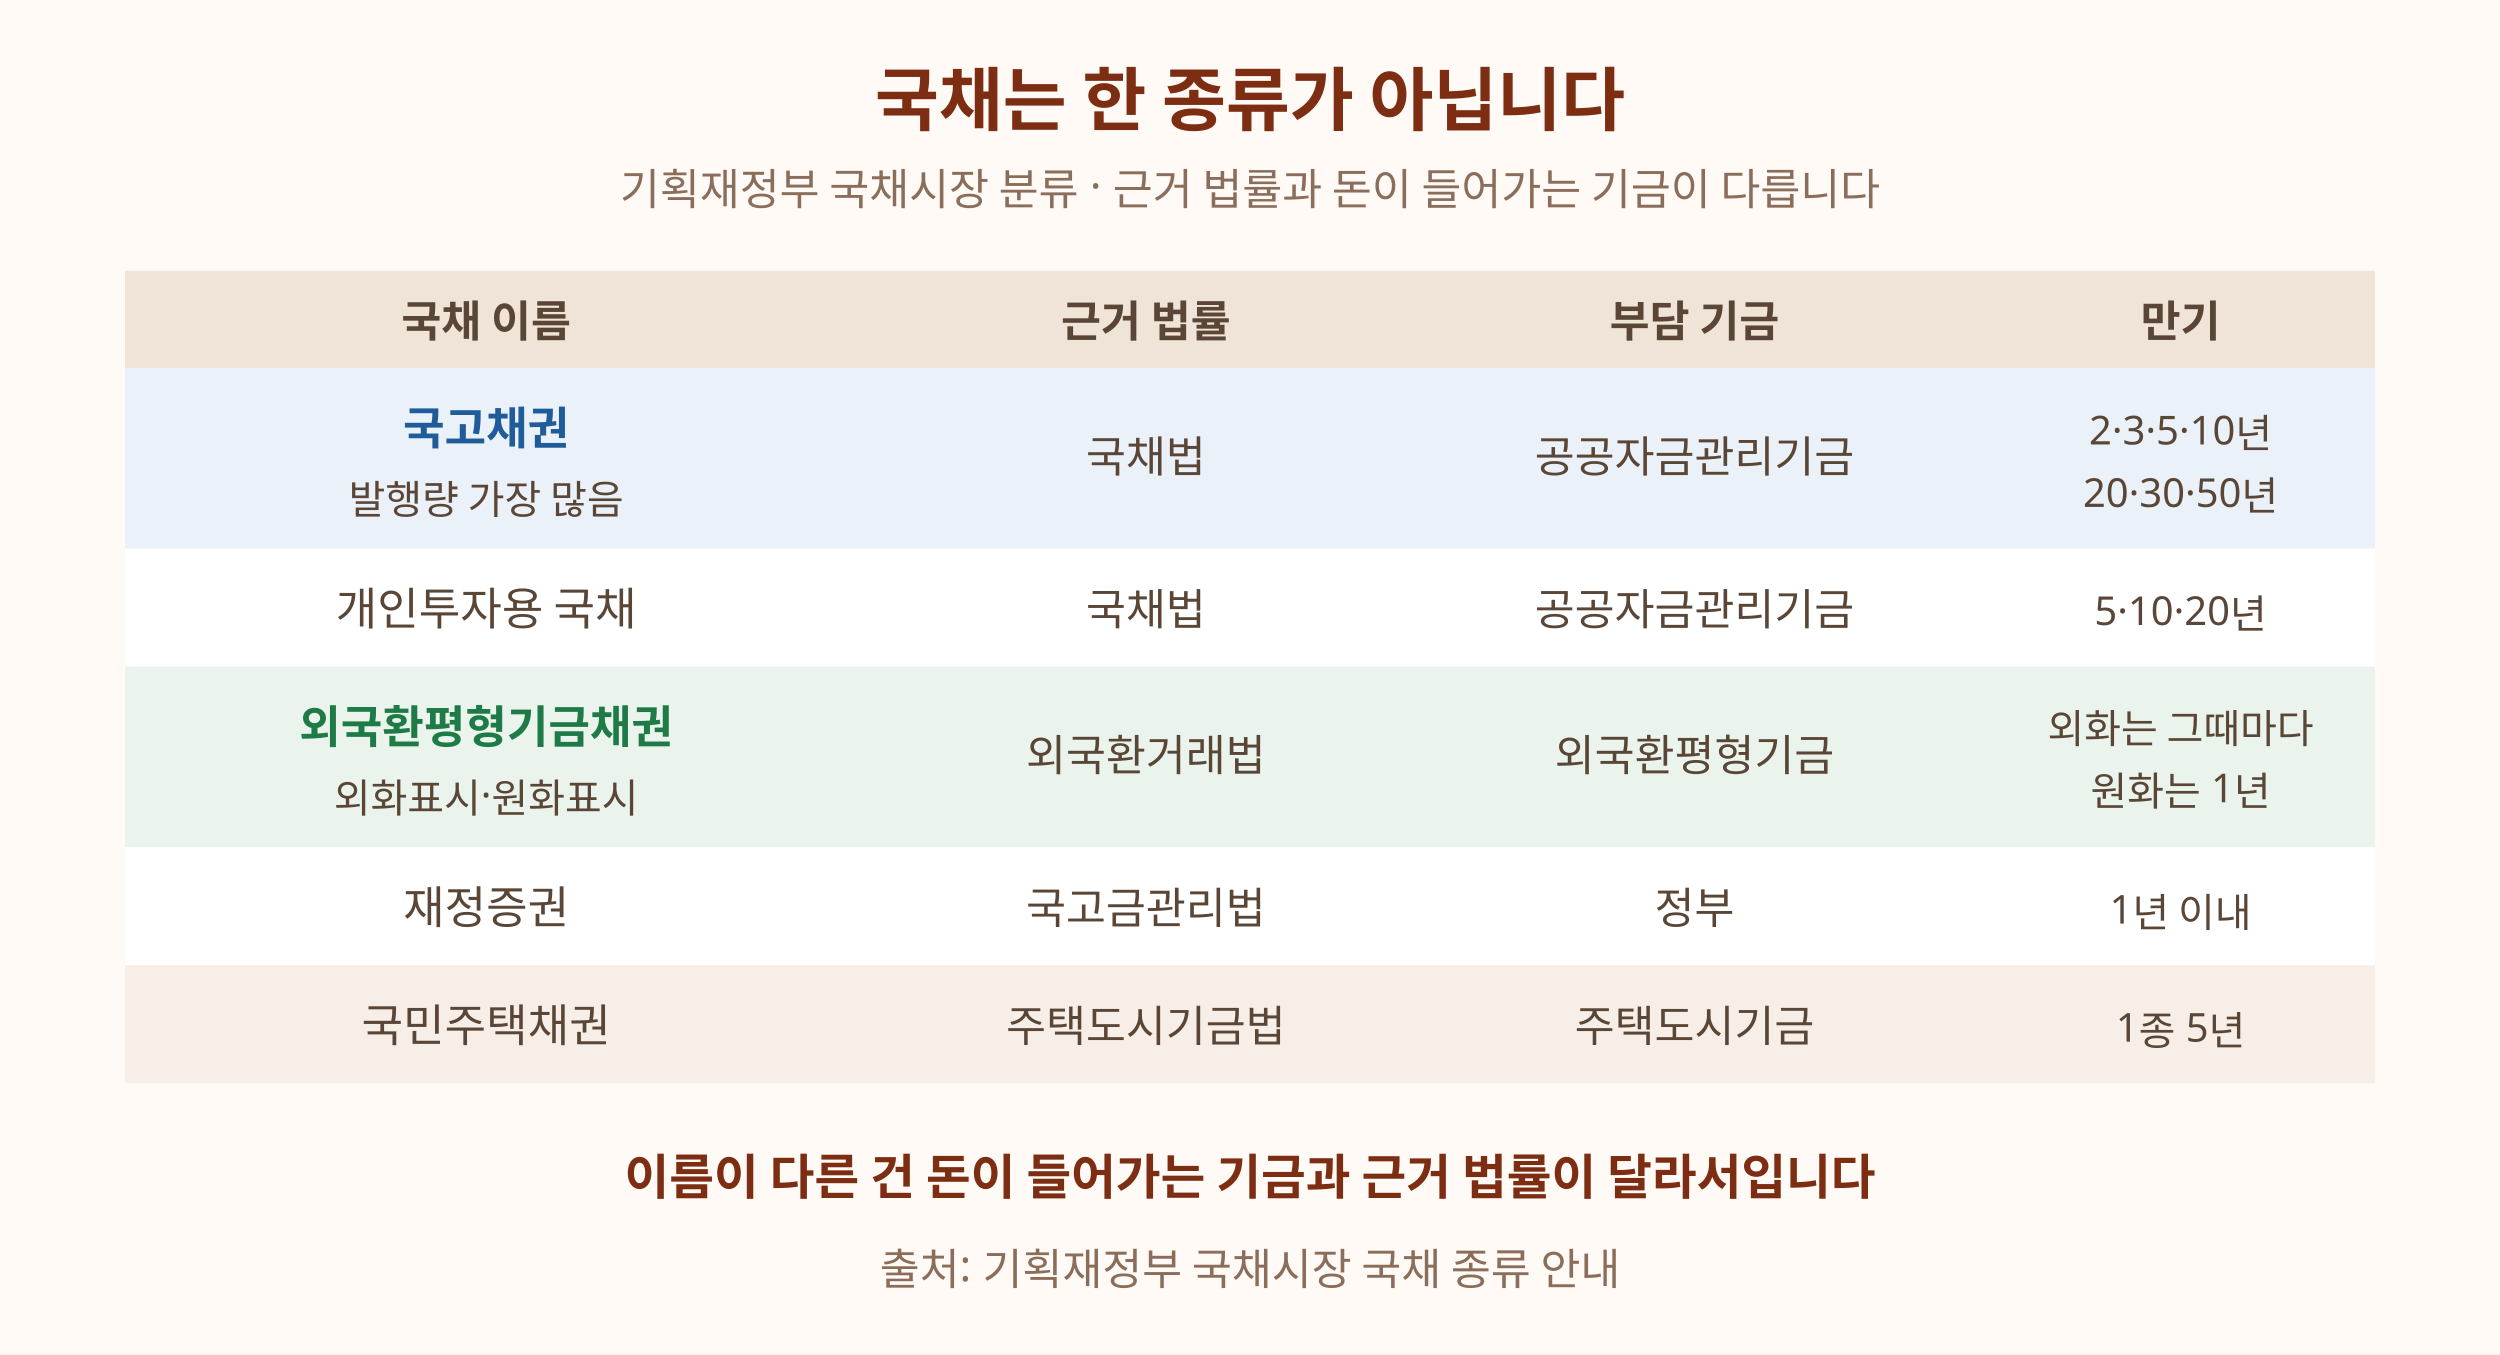
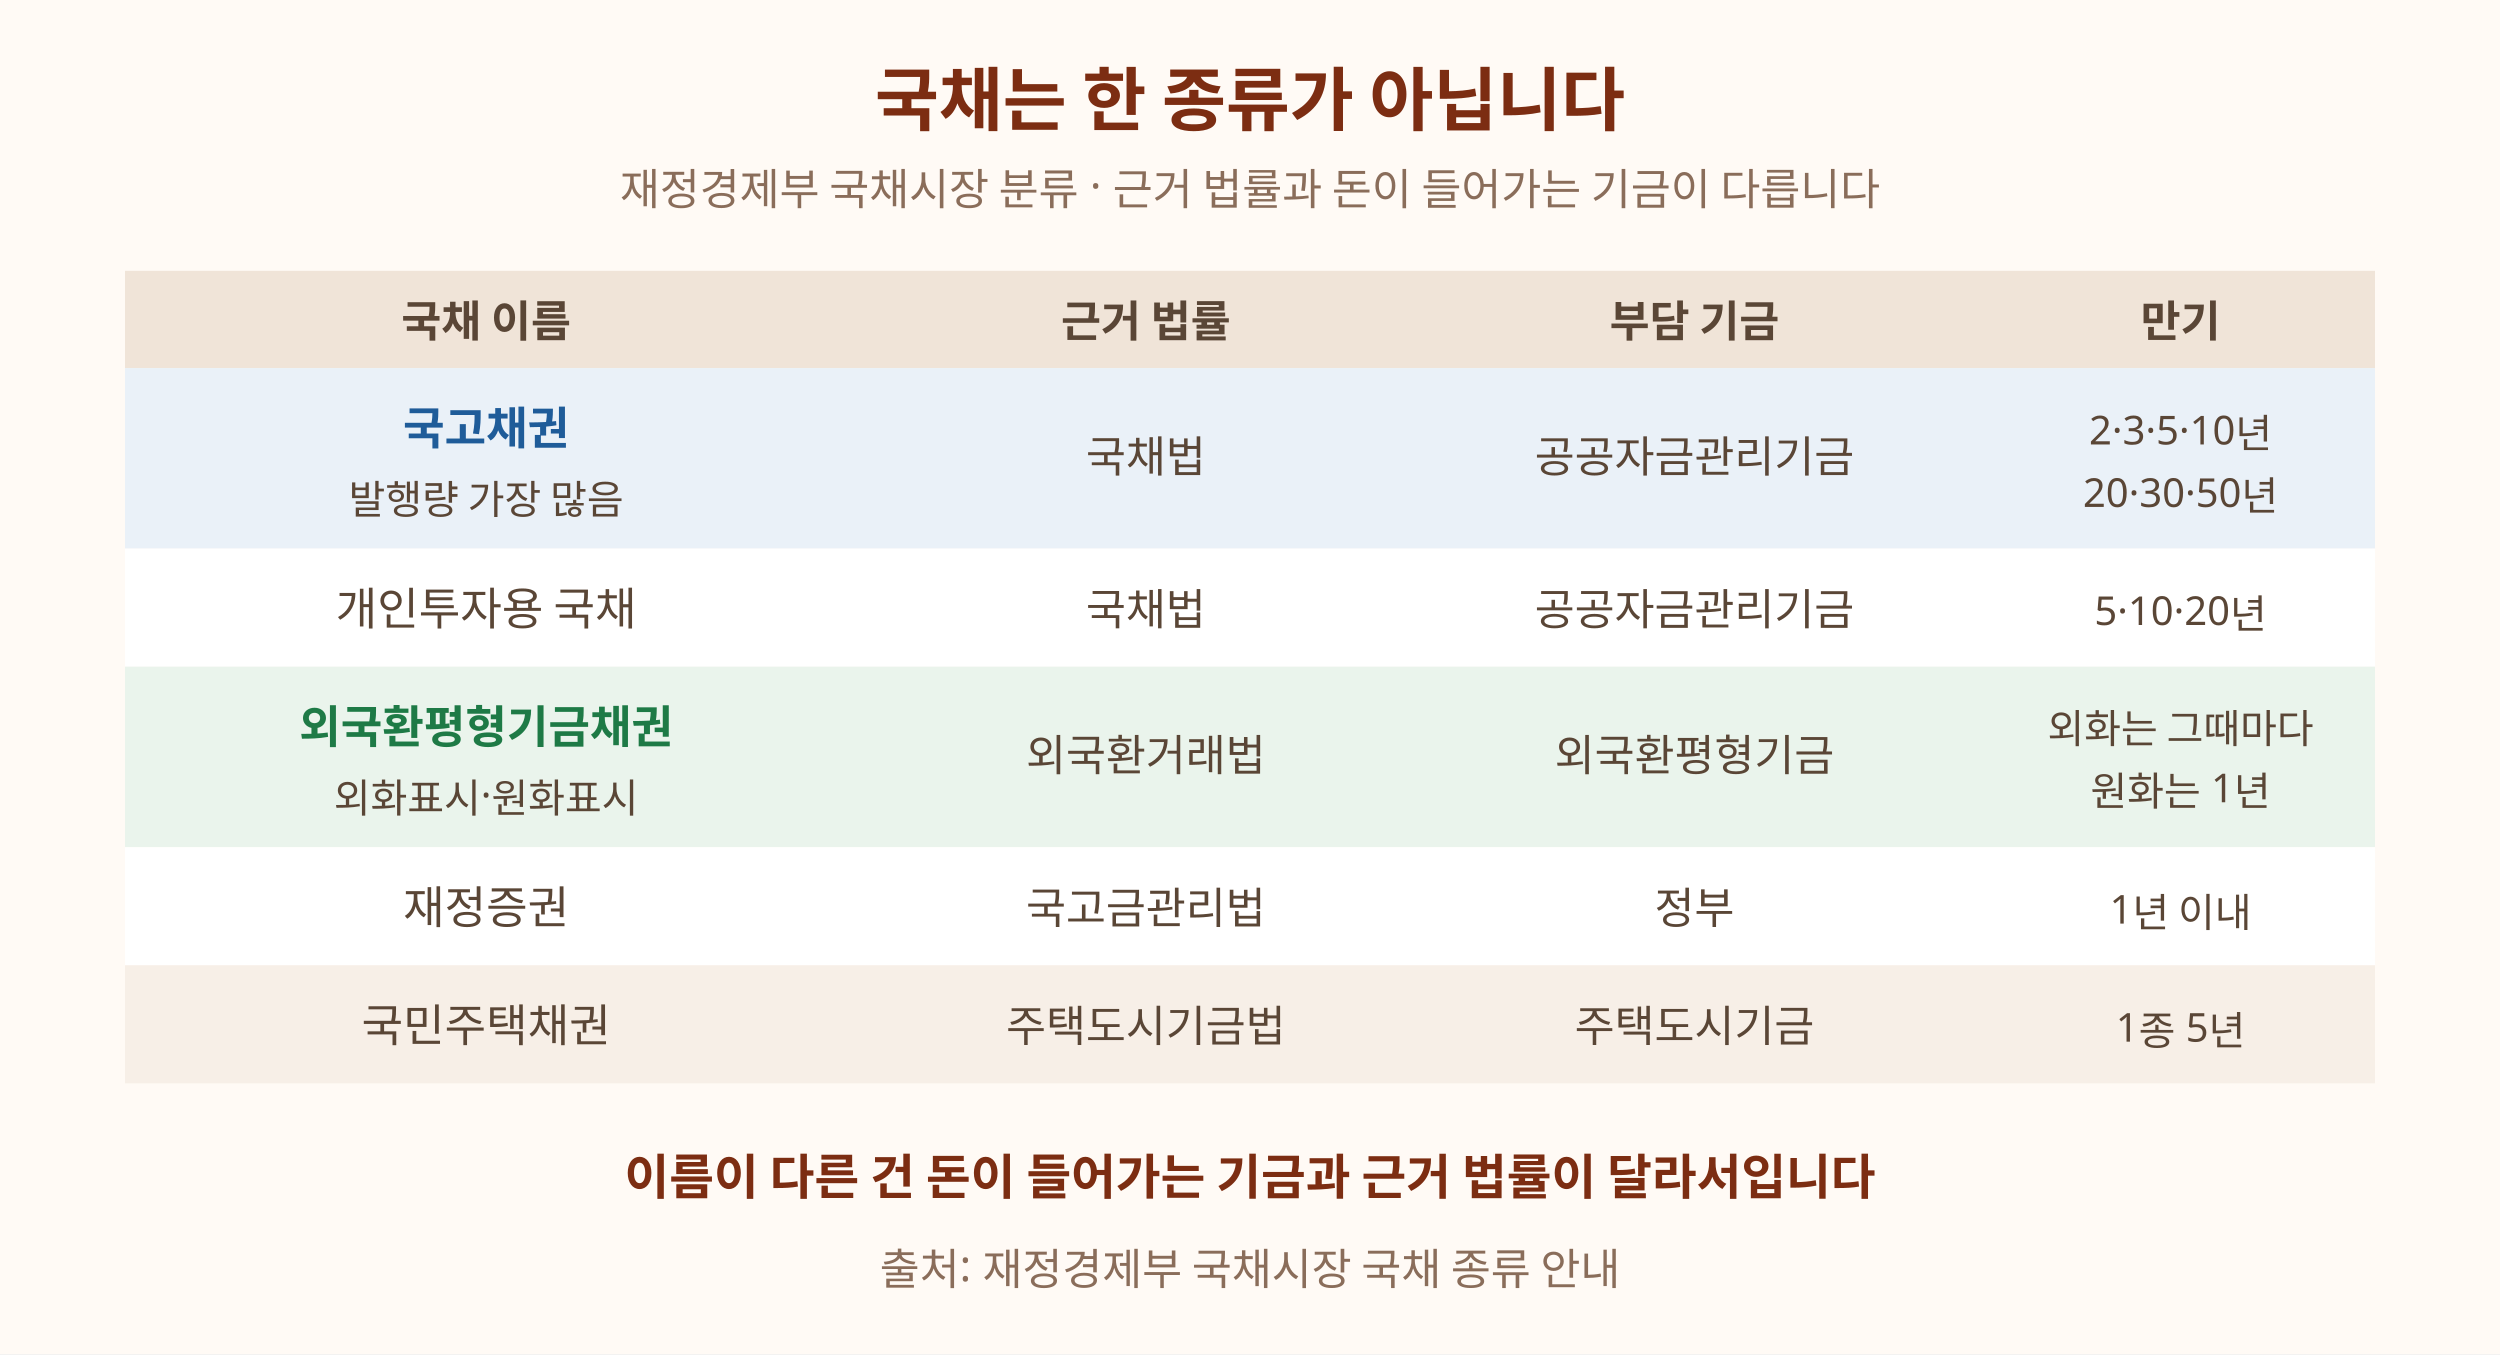
- <svg xmlns="http://www.w3.org/2000/svg" viewBox="0 0 720 390" font-family="Pretendard, sans-serif" role="img" aria-label="기획재정부 국채시장이 분류한 국채 다섯 가지와 각각의 근거 법률, 부담 기금, 만기 구조를 정리한 표로 국고채권은 국채법과 공공자금관리기금, 외국환평형기금채권은 외국환거래법과 외국환평형기금, 국민주택채권은 주택도시기금법과 주택도시기금에 속한다">
+ <svg xmlns="http://www.w3.org/2000/svg" viewBox="0 0 720 390" font-family="Pretendard, sans-serif" role="img" aria-label="재정경제부 국채시장이 분류한 국채 다섯 가지와 각각의 근거 법률, 부담 기금, 만기 구조를 정리한 표로 국고채권은 국채법과 공공자금관리기금, 외국환평형기금채권은 외국환거래법과 외국환평형기금, 국민주택채권은 주택도시기금법과 주택도시기금에 속한다">
  <rect width="720" height="390" fill="#fffaf5" />
  <text x="360" y="36" text-anchor="middle" font-size="20" font-weight="800" fill="#7c2d12">국채는 한 종류가 아닙니다</text>
-   <text x="360" y="59" text-anchor="middle" font-size="12.5" fill="#8a6d5a">기획재정부 국채시장 분류 · 근거 법률과 돈이 들어가는 기금이 다릅니다</text>
+   <text x="360" y="59" text-anchor="middle" font-size="12.5" fill="#8a6d5a">재정경제부 국채시장 분류 · 근거 법률과 돈이 들어가는 기금이 다릅니다</text>
  <rect x="36" y="78" width="648" height="28" fill="#f0e4d8" />
  <text x="140" y="97" text-anchor="middle" font-size="12.5" font-weight="800" fill="#5a4636">국채 이름</text>
  <text x="330" y="97" text-anchor="middle" font-size="12.5" font-weight="800" fill="#5a4636">근거 법률</text>
  <text x="488" y="97" text-anchor="middle" font-size="12.5" font-weight="800" fill="#5a4636">부담 기금</text>
  <text x="628" y="97" text-anchor="middle" font-size="12.5" font-weight="800" fill="#5a4636">만기</text>
  <rect x="36" y="106" width="648" height="52" fill="#eaf1f8" />
  <text x="140" y="128" text-anchor="middle" font-size="13" font-weight="800" fill="#1f5c99">국고채권</text>
  <text x="140" y="148" text-anchor="middle" font-size="11.5" fill="#5a4636">발행량 가장 많음</text>
  <text x="330" y="136" text-anchor="middle" font-size="12.5" fill="#5a4636">국채법</text>
  <text x="488" y="136" text-anchor="middle" font-size="12.5" fill="#5a4636">공공자금관리기금</text>
  <text x="628" y="128" text-anchor="middle" font-size="11.5" fill="#5a4636">2·3·5·10년</text>
  <text x="628" y="146" text-anchor="middle" font-size="11.5" fill="#5a4636">20·30·50년</text>
  <rect x="36" y="158" width="648" height="34" fill="#fff" />
  <text x="140" y="180" text-anchor="middle" font-size="13" fill="#5a4636">개인투자용 국채</text>
  <text x="330" y="180" text-anchor="middle" font-size="12.5" fill="#5a4636">국채법</text>
  <text x="488" y="180" text-anchor="middle" font-size="12.5" fill="#5a4636">공공자금관리기금</text>
  <text x="628" y="180" text-anchor="middle" font-size="11.5" fill="#5a4636">5·10·20년</text>
  <rect x="36" y="192" width="648" height="52" fill="#eaf4ec" />
  <text x="140" y="214" text-anchor="middle" font-size="13" font-weight="800" fill="#1e7a46">외국환평형기금채권</text>
  <text x="140" y="234" text-anchor="middle" font-size="11.5" fill="#5a4636">외화표시·원화표시</text>
  <text x="330" y="222" text-anchor="middle" font-size="12.5" fill="#5a4636">외국환거래법</text>
  <text x="488" y="222" text-anchor="middle" font-size="12.5" fill="#5a4636">외국환평형기금</text>
  <text x="628" y="214" text-anchor="middle" font-size="11.5" fill="#5a4636">외화는 그때마다</text>
  <text x="628" y="232" text-anchor="middle" font-size="11.5" fill="#5a4636">원화는 1년</text>
  <rect x="36" y="244" width="648" height="34" fill="#fff" />
  <text x="140" y="266" text-anchor="middle" font-size="13" fill="#5a4636">재정증권</text>
  <text x="330" y="266" text-anchor="middle" font-size="12.5" fill="#5a4636">국고금관리법</text>
  <text x="488" y="266" text-anchor="middle" font-size="12.5" fill="#5a4636">정부</text>
  <text x="628" y="266" text-anchor="middle" font-size="11.5" fill="#5a4636">1년 이내</text>
  <rect x="36" y="278" width="648" height="34" fill="#f7efe7" />
  <text x="140" y="300" text-anchor="middle" font-size="13" fill="#5a4636">국민주택채권</text>
  <text x="330" y="300" text-anchor="middle" font-size="12.5" fill="#5a4636">주택도시기금법</text>
  <text x="488" y="300" text-anchor="middle" font-size="12.5" fill="#5a4636">주택도시기금</text>
  <text x="628" y="300" text-anchor="middle" font-size="11.5" fill="#5a4636">1종 5년</text>
  <text x="360" y="344" text-anchor="middle" font-size="14" font-weight="800" fill="#7c2d12">이름이 다른 건 돈이 들어가는 기금과 근거 법률이 달라서입니다</text>
-   <text x="360" y="370" text-anchor="middle" font-size="12.5" fill="#8a6d5a">출처: 기획재정부 국채시장 국채 종류 안내</text>
+   <text x="360" y="370" text-anchor="middle" font-size="12.5" fill="#8a6d5a">출처: 재정경제부 국채시장 국채 종류 안내</text>
</svg>
